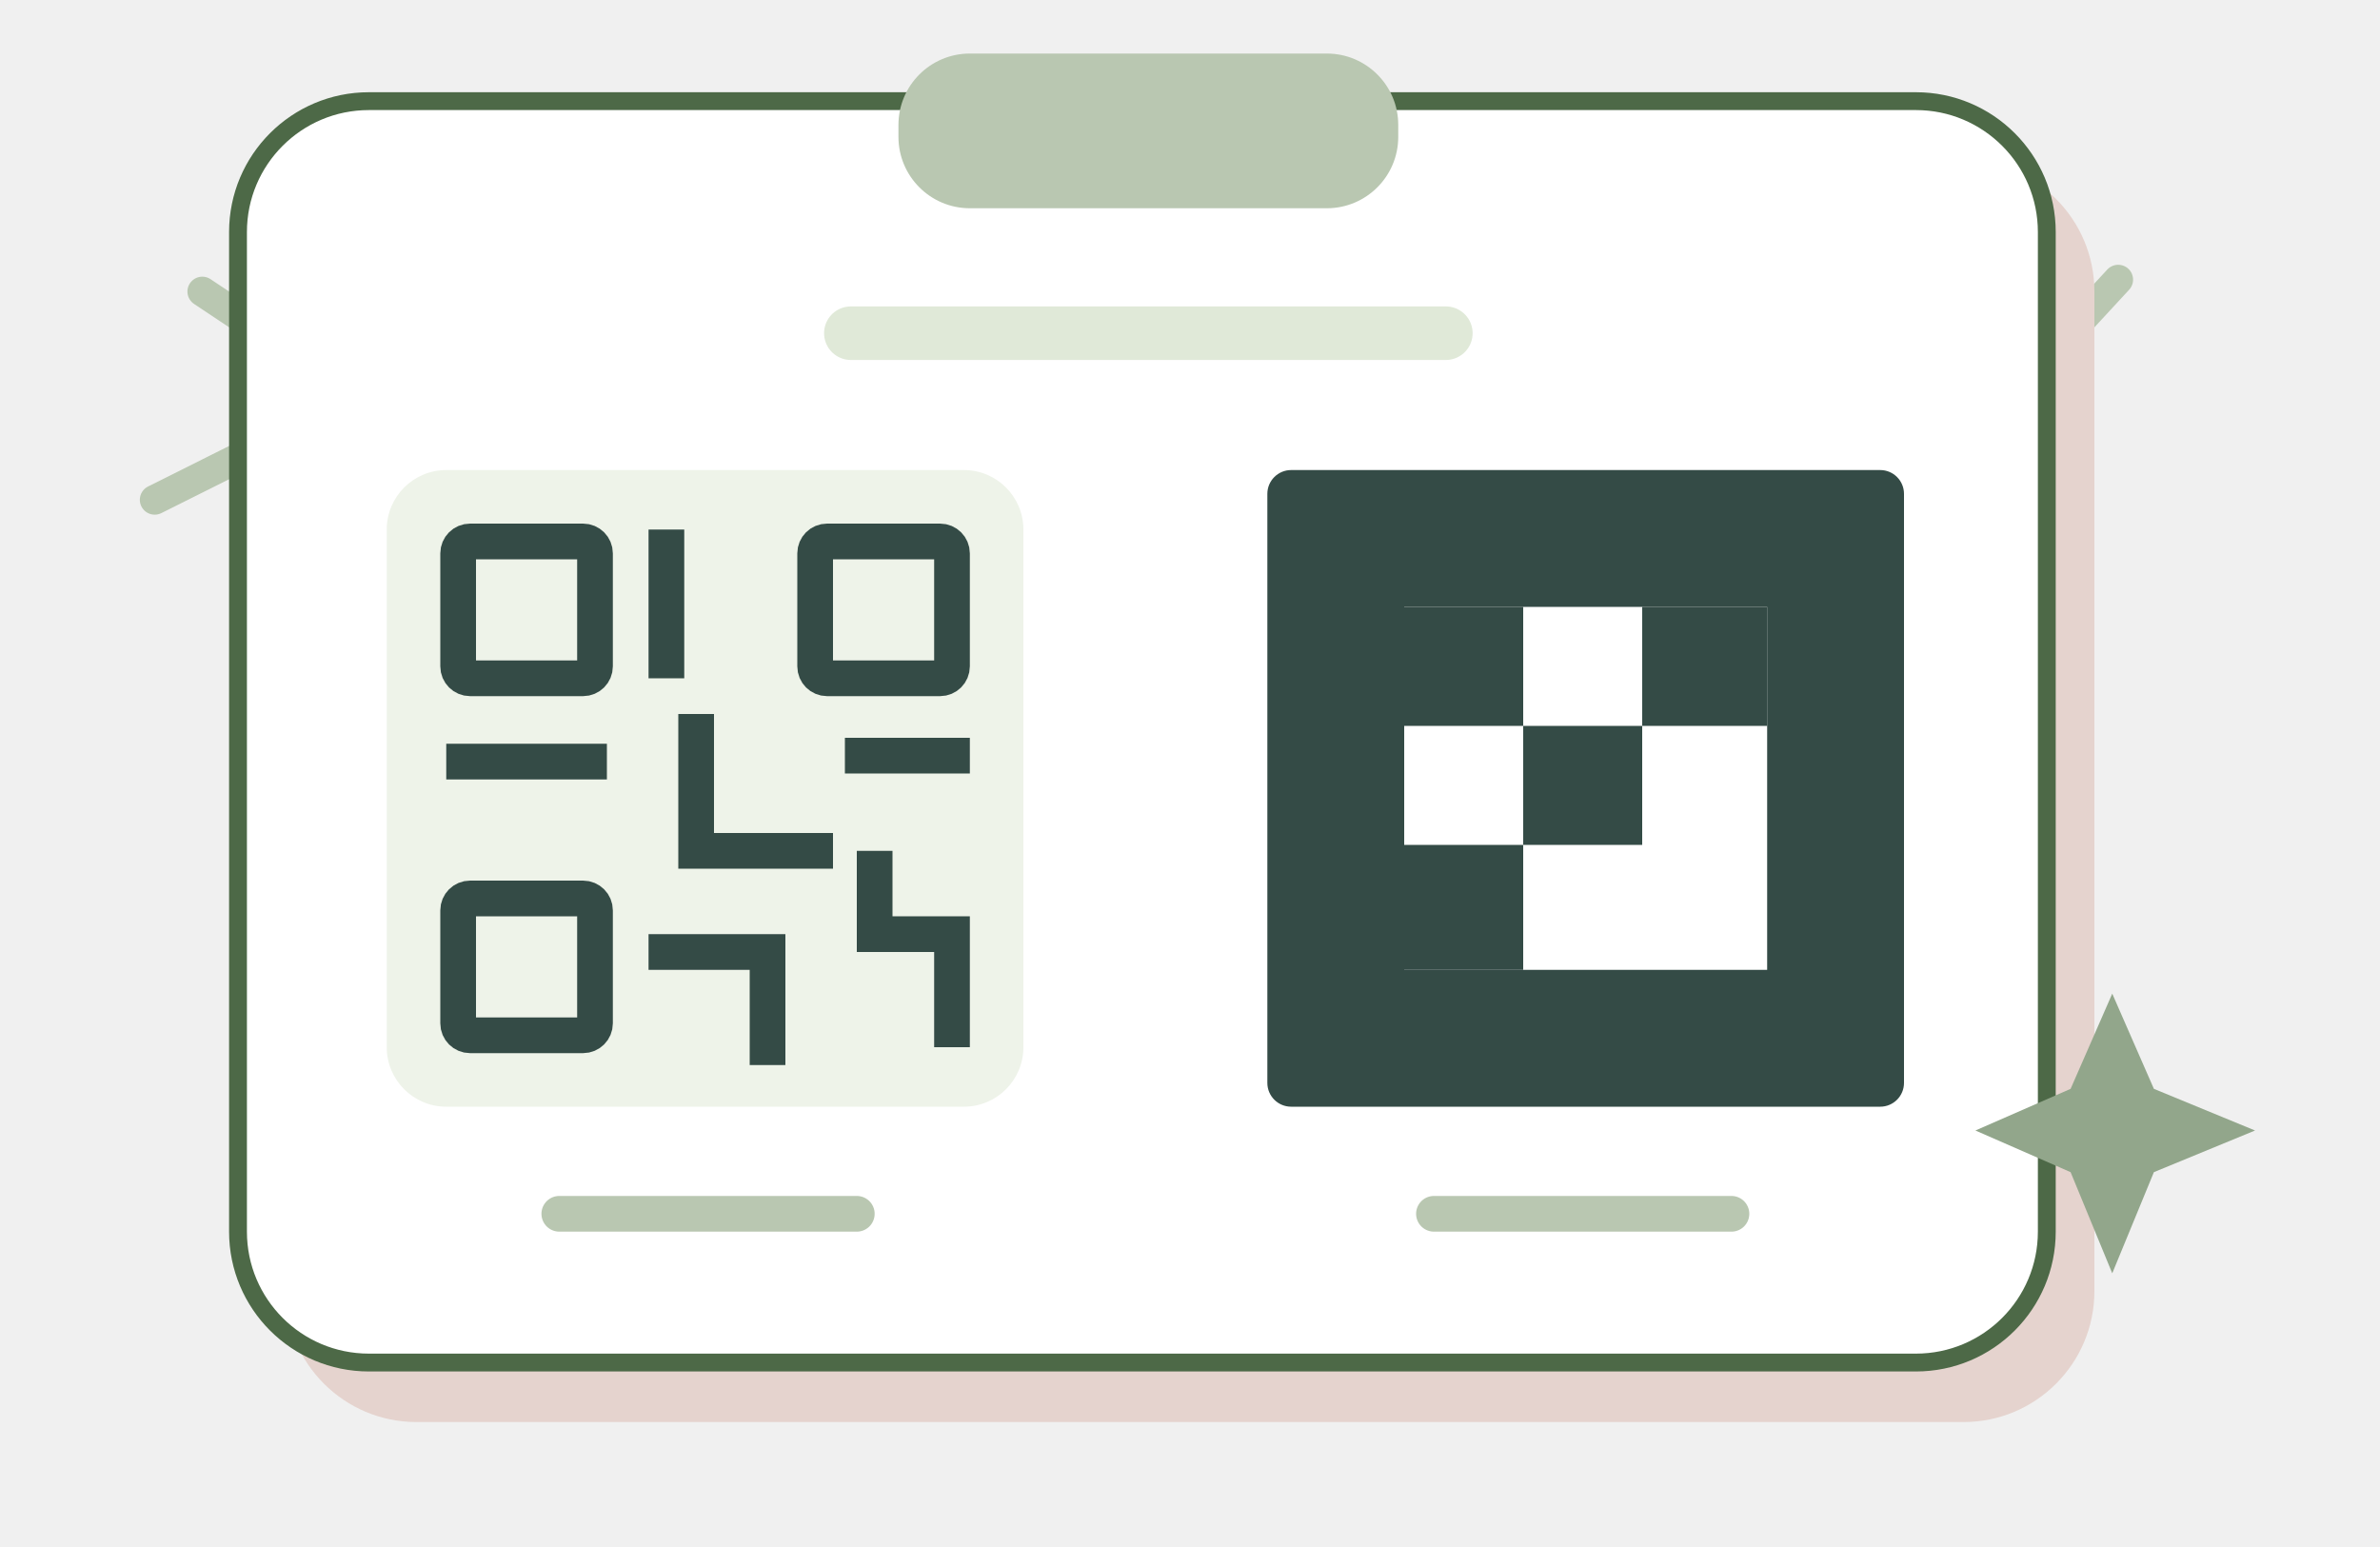
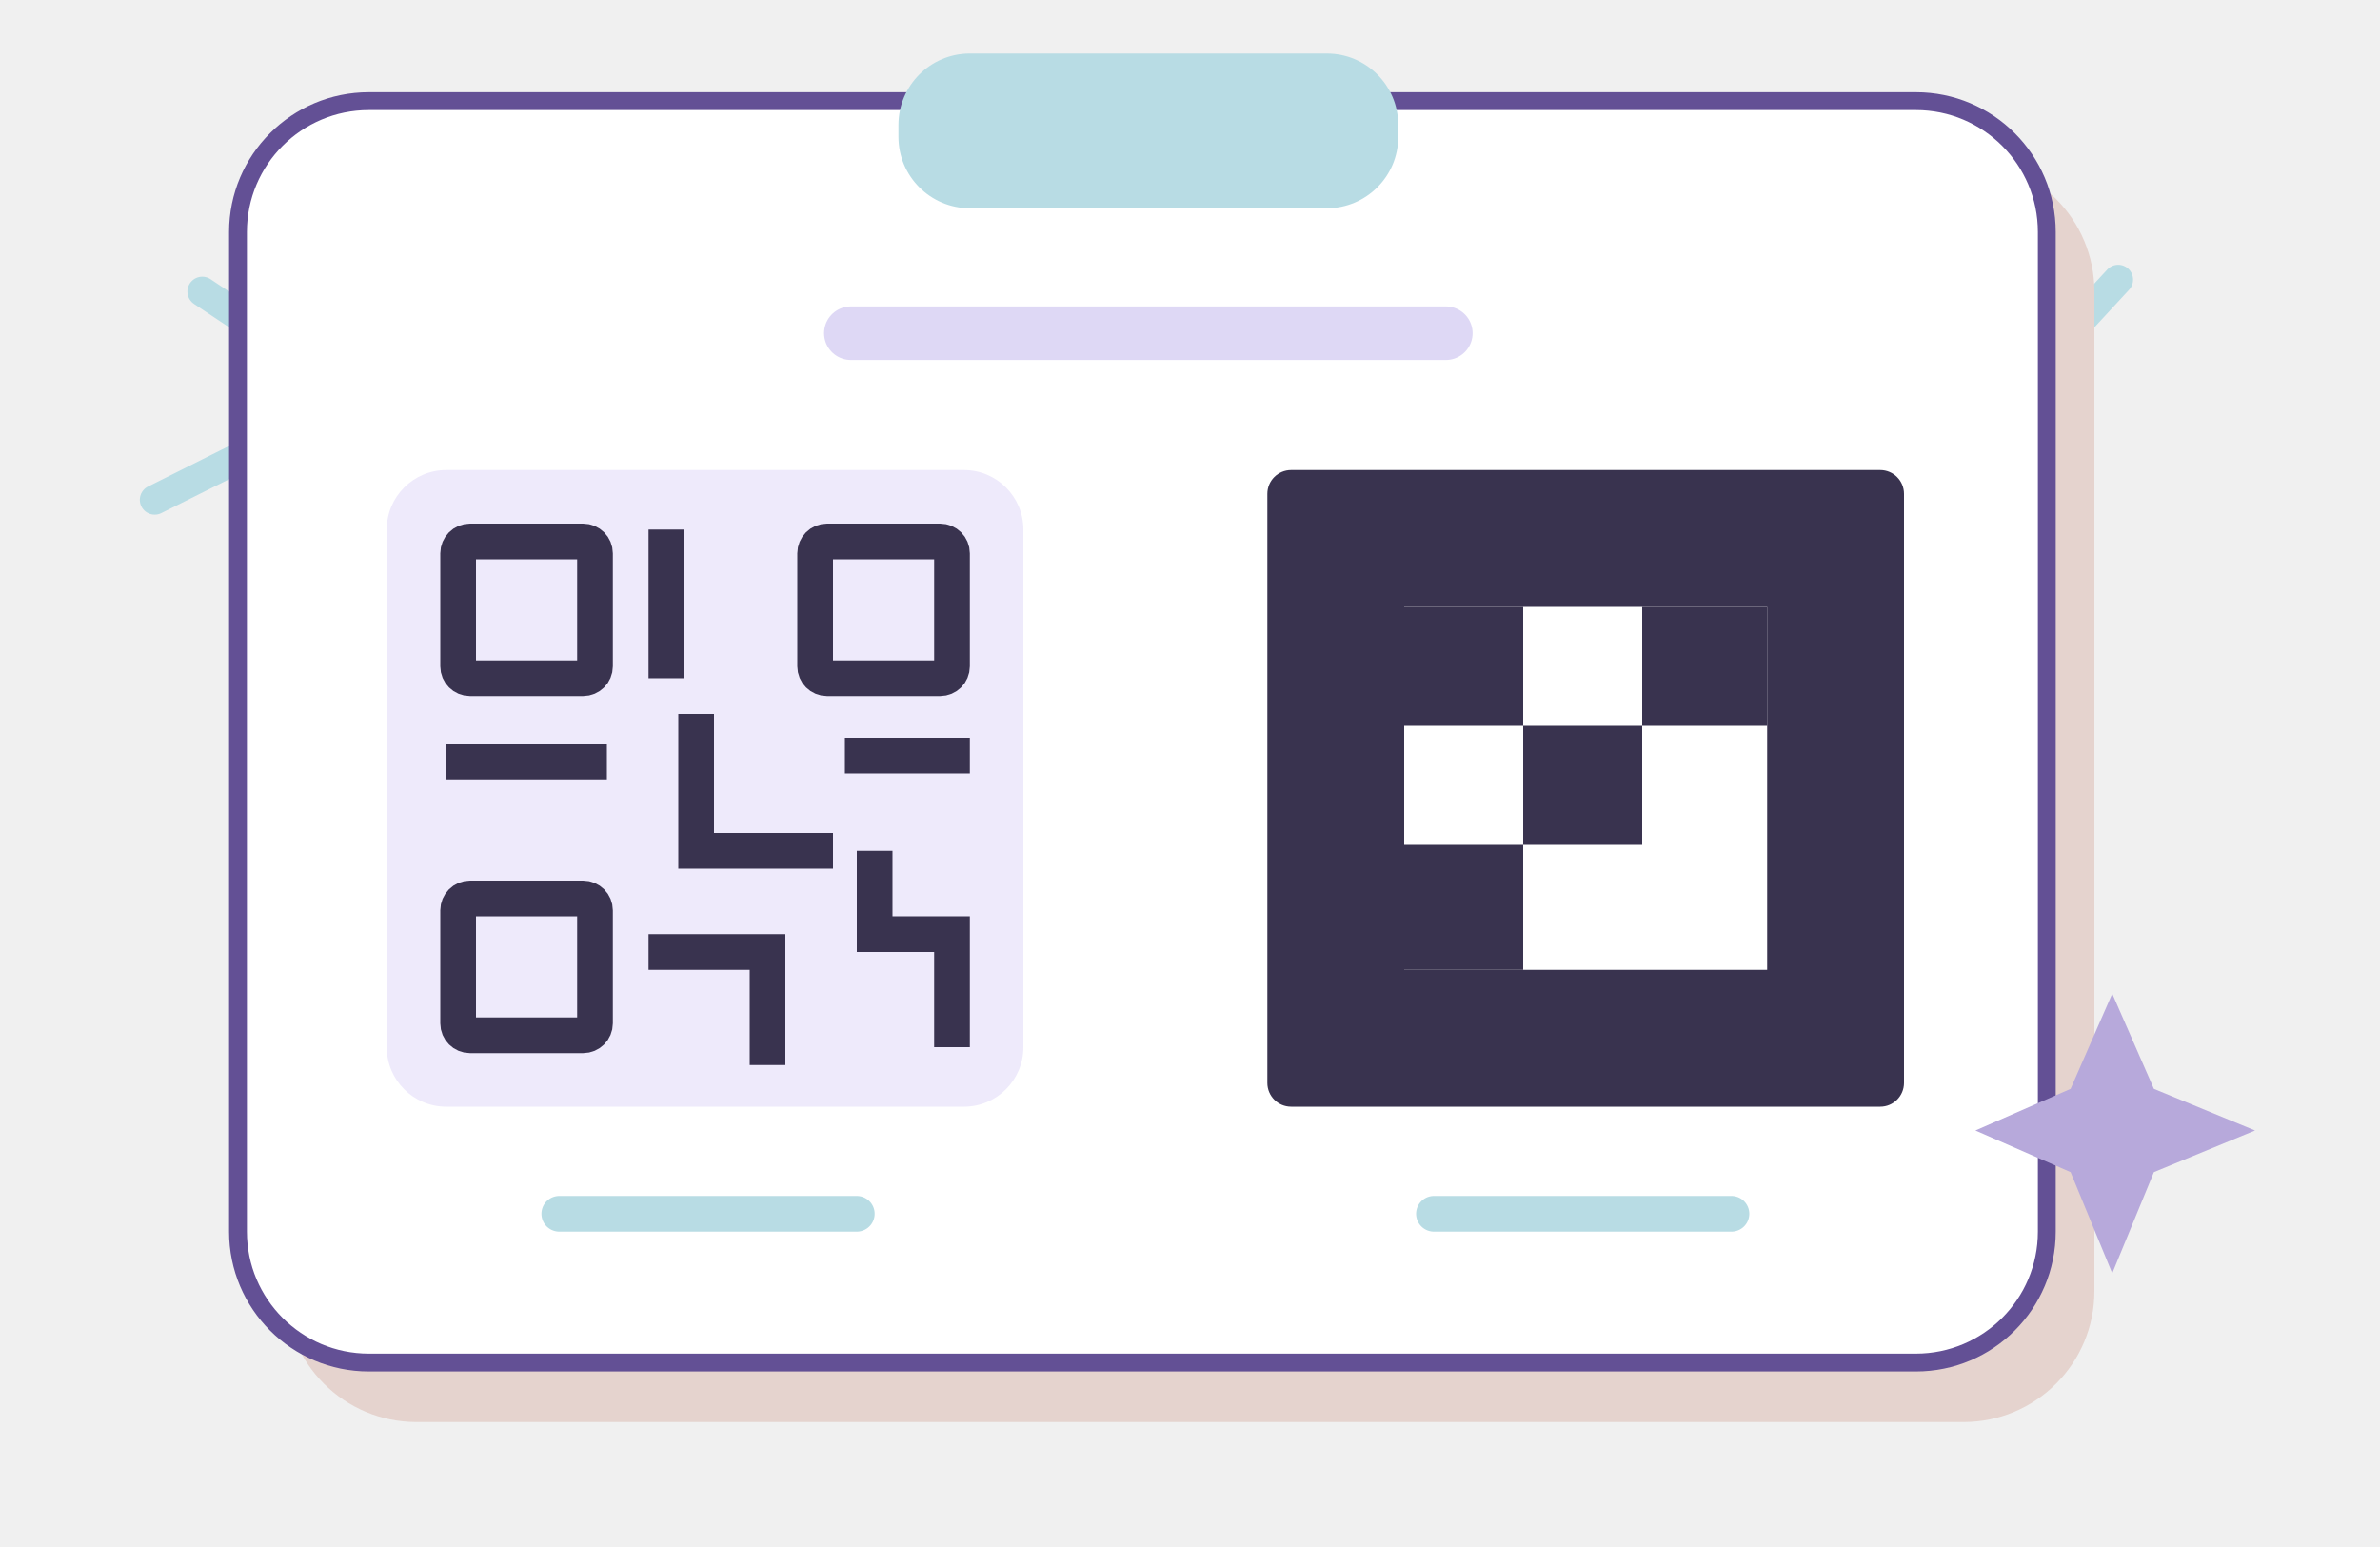
<svg xmlns="http://www.w3.org/2000/svg" viewBox="0 0 400 260" fill="none">
-   <path d="m26 84 18-9M34 49l15 10M356 47l-12 13" stroke="#B9C7B1" stroke-width="5" stroke-linecap="round" />
+   <path d="m26 84 18-9M34 49l15 10M356 47l-12 13" stroke="#B8DCE4" stroke-width="5" stroke-linecap="round" />
  <rect x="48" y="27" width="304" height="212" rx="22" fill="#E5D3CE" />
-   <rect x="40" y="17" width="304" height="212" rx="22" fill="white" stroke="#4D6947" stroke-width="3" />
-   <rect x="151" y="9" width="84" height="26" rx="12" fill="#B9C7B1" />
-   <path d="M143 56h100" stroke="#E0E9D8" stroke-width="9" stroke-linecap="round" />
-   <rect x="65" y="79" width="107" height="107" rx="10" fill="#EEF3E9" />
-   <g stroke="#344B46" stroke-width="6">
+   <rect x="40" y="17" width="304" height="212" rx="22" fill="white" stroke="#635095" stroke-width="3" />
+   <rect x="151" y="9" width="84" height="26" rx="12" fill="#B8DCE4" />
+   <path d="M143 56h100" stroke="#DED8F5" stroke-width="9" stroke-linecap="round" />
+   <rect x="65" y="79" width="107" height="107" rx="10" fill="#EEEAFB" />
+   <g stroke="#39334F" stroke-width="6">
    <rect x="77" y="91" width="23" height="23" rx="2" />
    <rect x="137" y="91" width="23" height="23" rx="2" />
    <rect x="77" y="151" width="23" height="23" rx="2" />
  </g>
-   <path d="M112 92v19m-34 17h21m18-5v20h20m-25 17h17v16m16-49h15m-13 19v11h13v16" stroke="#344B46" stroke-width="6" stroke-linecap="square" />
-   <rect x="213" y="79" width="107" height="107" rx="4" fill="#344B46" />
+   <path d="M112 92v19m-34 17h21m18-5v20h20m-25 17h17v16m16-49h15m-13 19v11h13v16" stroke="#39334F" stroke-width="6" stroke-linecap="square" />
+   <rect x="213" y="79" width="107" height="107" rx="4" fill="#39334F" />
  <rect x="236" y="102" width="61" height="61" fill="white" />
-   <path d="M236 102h20v20h-20Zm40 0h21v20h-21Zm-20 20h20v20h-20Zm-20 20h20v21h-20Z" fill="#344B46" />
-   <path d="M94 204h50M241 204h50" stroke="#B9C7B1" stroke-width="6" stroke-linecap="round" />
-   <path d="m355 167 7 16 17 7-17 7-7 17-7-17-16-7 16-7Z" fill="#92A68B" />
+   <path d="M236 102h20v20h-20Zm40 0h21v20h-21Zm-20 20h20v20h-20Zm-20 20h20v21h-20Z" fill="#39334F" />
+   <path d="M94 204h50M241 204h50" stroke="#B8DCE4" stroke-width="6" stroke-linecap="round" />
+   <path d="m355 167 7 16 17 7-17 7-7 17-7-17-16-7 16-7Z" fill="#B7A9DB" />
</svg>
